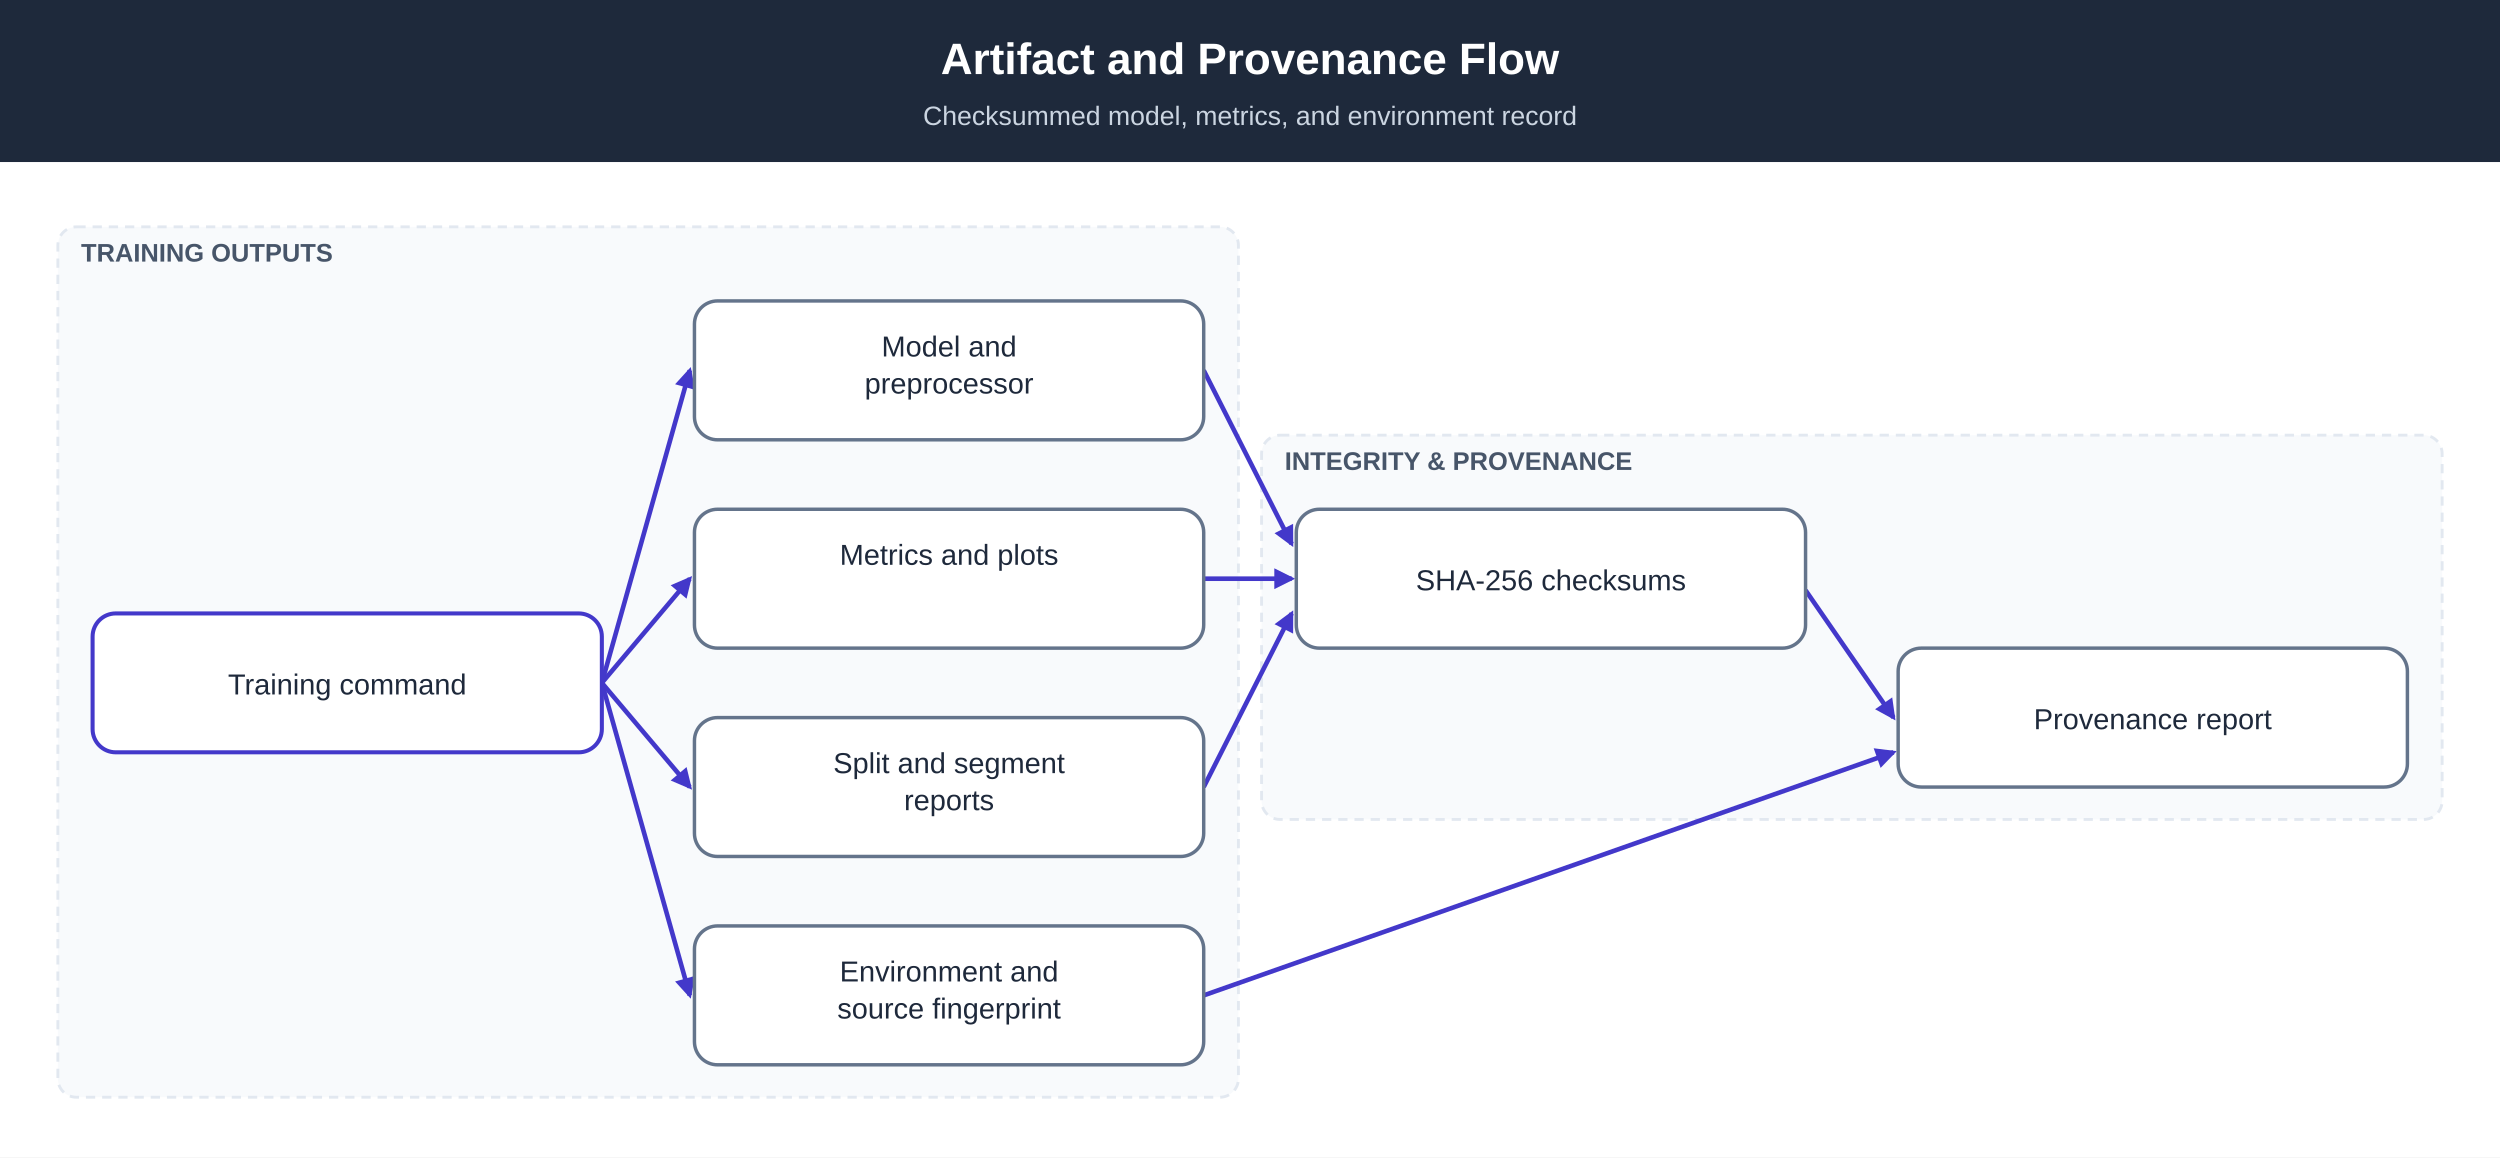
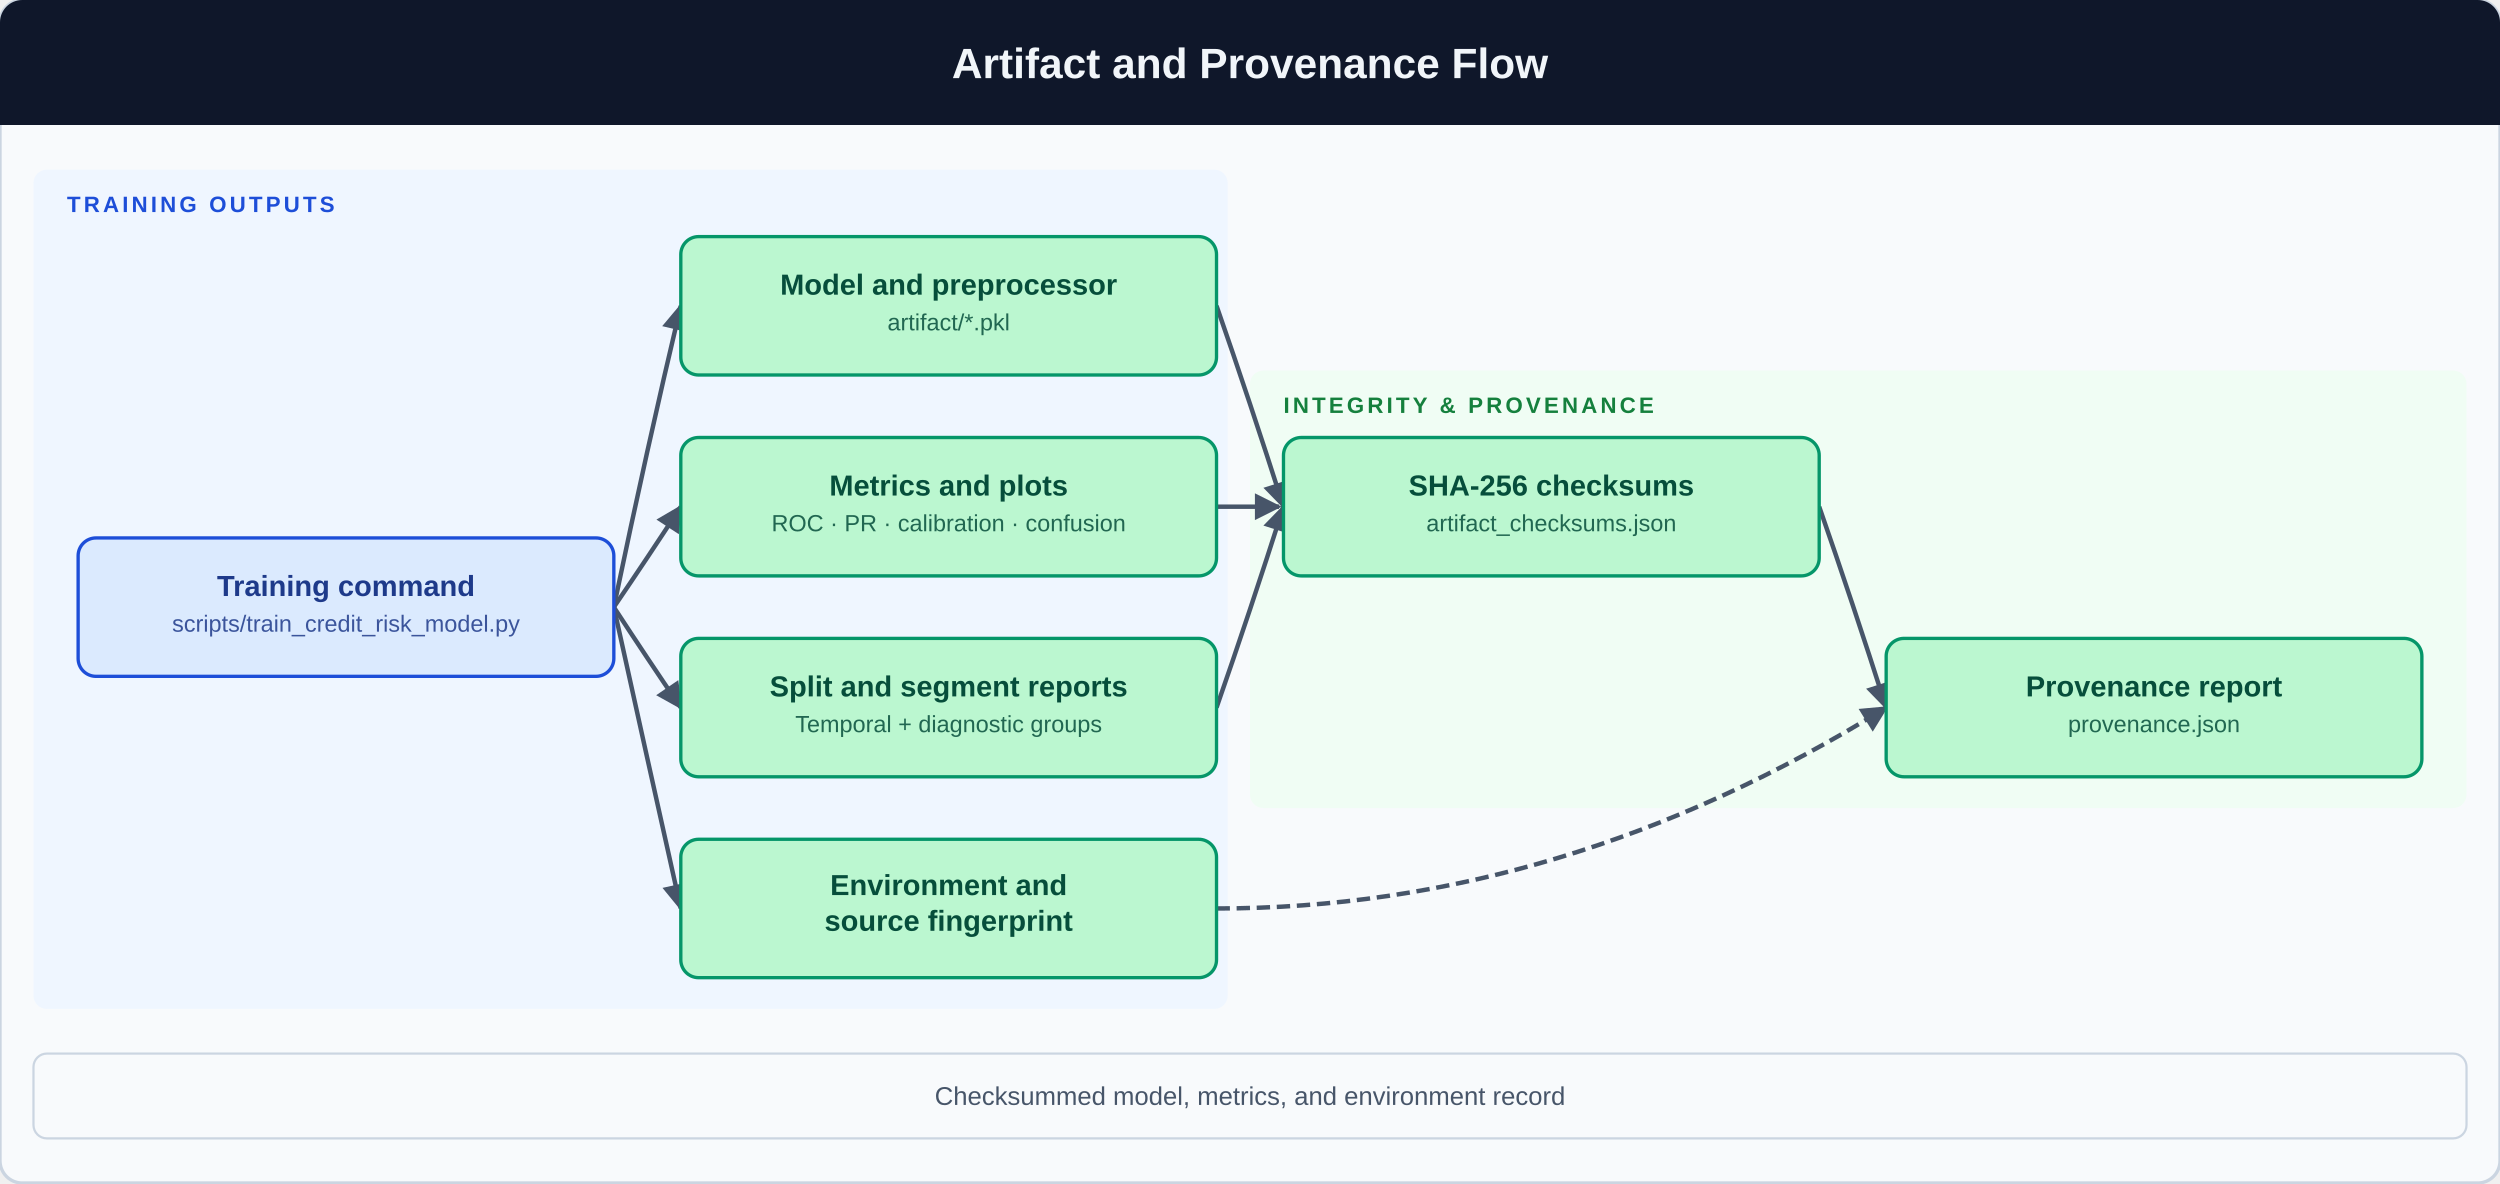
- <svg xmlns="http://www.w3.org/2000/svg" viewBox="0 0 1080 500" width="100%" role="img" aria-labelledby="svgTitle svgDesc">
+ <svg xmlns="http://www.w3.org/2000/svg" viewBox="0 0 1120 530" width="100%" role="img" aria-labelledby="svgTitle svgDesc">
  <defs>
-     <marker id="arrow" markerWidth="9" markerHeight="9" refX="7.5" refY="4.5" orient="auto" markerUnits="userSpaceOnUse">
-       <path d="M0,0 L9,4.5 L0,9 Z" fill="#4338ca" />
+     <marker id="ah" viewBox="0 0 10 10" refX="9" refY="5" markerWidth="6" markerHeight="6" orient="auto">
+       <polygon points="0,0 10,5 0,10" fill="#475569" />
    </marker>
  </defs>
  <style>
-     .bg { fill:#ffffff; }
-     .titleBand { fill:#1e293b; }
-     .titleText { font-family: Arial, Helvetica, sans-serif; font-size:19px; font-weight:bold; fill:#ffffff; text-anchor:middle; }
-     .subtitleText { font-family: Arial, Helvetica, sans-serif; font-size:11.5px; fill:#cbd5e1; text-anchor:middle; }
-     .zone { fill:#f8fafc; stroke:#e2e8f0; stroke-width:1.25; stroke-dasharray:4,3; }
-     .zoneLabel { font-family: Arial, Helvetica, sans-serif; font-size:11px; font-weight:bold; fill:#475569; }
-     .nodeProcess { fill:#ffffff; stroke:#4338ca; stroke-width:1.75; }
-     .nodeArtifact { fill:#ffffff; stroke:#64748b; stroke-width:1.5; }
-     .label { font-family: Arial, Helvetica, sans-serif; font-size:12.5px; fill:#1e293b; text-anchor:middle; }
-     .edge { stroke:#4338ca; stroke-width:2; fill:none; marker-end:url(#arrow); }
+     .lbl { font-family: 'Segoe UI','Helvetica Neue',Arial,sans-serif; }
+     .zoneLabel { font-size:10px; font-weight:700; letter-spacing:1.4px; }
+     .nodeTitle { font-size:13px; font-weight:600; text-anchor:middle; }
+     .nodeSub { font-size:10.5px; opacity:0.85; text-anchor:middle; }
+     .noteText { font-size:11.5px; fill:#475569; text-anchor:middle; }
  </style>
-   <rect class="bg" x="0" y="0" width="1080" height="500" />
-   <rect class="titleBand" x="0" y="0" width="1080" height="70" />
-   <text class="titleText" x="540" y="32">Artifact and Provenance Flow</text>
-   <text class="subtitleText" x="540" y="54">Checksummed model, metrics, and environment record</text>
-   <rect class="zone" x="25" y="98" width="510" height="376" rx="8" />
-   <text class="zoneLabel" x="35" y="113">TRAINING OUTPUTS</text>
-   <rect class="zone" x="545" y="188" width="510" height="166" rx="8" />
-   <text class="zoneLabel" x="555" y="203">INTEGRITY &amp; PROVENANCE</text>
-   <line class="edge" x1="260" y1="295" x2="298" y2="160" />
-   <line class="edge" x1="260" y1="295" x2="298" y2="250" />
-   <line class="edge" x1="260" y1="295" x2="298" y2="340" />
-   <line class="edge" x1="260" y1="295" x2="298" y2="430" />
-   <line class="edge" x1="520" y1="160" x2="558" y2="235" />
-   <line class="edge" x1="520" y1="250" x2="558" y2="250" />
-   <line class="edge" x1="520" y1="340" x2="558" y2="265" />
-   <line class="edge" x1="780" y1="255" x2="818" y2="310" />
-   <line class="edge" x1="520" y1="430" x2="818" y2="325" />
-   <rect class="nodeProcess" x="40" y="265" width="220" height="60" rx="10" />
-   <text class="label" x="150" y="300">Training command</text>
-   <rect class="nodeArtifact" x="300" y="130" width="220" height="60" rx="10" />
-   <text class="label" x="410" y="154">Model and</text>
-   <text class="label" x="410" y="170">preprocessor</text>
-   <rect class="nodeArtifact" x="300" y="220" width="220" height="60" rx="10" />
-   <text class="label" x="410" y="244">Metrics and plots</text>
-   <rect class="nodeArtifact" x="300" y="310" width="220" height="60" rx="10" />
-   <text class="label" x="410" y="334">Split and segment</text>
-   <text class="label" x="410" y="350">reports</text>
-   <rect class="nodeArtifact" x="300" y="400" width="220" height="60" rx="10" />
-   <text class="label" x="410" y="424">Environment and</text>
-   <text class="label" x="410" y="440">source fingerprint</text>
-   <rect class="nodeArtifact" x="560" y="220" width="220" height="60" rx="10" />
-   <text class="label" x="670" y="255">SHA-256 checksums</text>
-   <rect class="nodeArtifact" x="820" y="280" width="220" height="60" rx="10" />
-   <text class="label" x="930" y="315">Provenance report</text>
+   <rect x="0" y="0" width="1120" height="530" rx="10" fill="#F8FAFC" stroke="#CBD5E1" stroke-width="1.5" />
+   <rect x="0" y="0" width="1120" height="56" rx="10" fill="#0F172A" />
+   <rect x="0" y="44" width="1120" height="12" fill="#0F172A" />
+   <text class="lbl" x="560" y="35" text-anchor="middle" font-size="19" font-weight="700" fill="#F1F5F9">Artifact and Provenance Flow</text>
+   <rect x="15" y="76" width="535" height="376" rx="6" fill="#EFF6FF" />
+   <text class="lbl zoneLabel" x="30" y="95" fill="#1D4ED8">TRAINING OUTPUTS</text>
+   <rect x="560" y="166" width="545" height="196" rx="6" fill="#F0FDF4" />
+   <text class="lbl zoneLabel" x="575" y="185" fill="#15803D">INTEGRITY &amp; PROVENANCE</text>
+   <path d="M275,272 Q290,200 305,137" stroke="#475569" stroke-width="2" fill="none" marker-end="url(#ah)" />
+   <path d="M275,272 Q290,250 305,227" stroke="#475569" stroke-width="2" fill="none" marker-end="url(#ah)" />
+   <path d="M275,272 Q290,295 305,317" stroke="#475569" stroke-width="2" fill="none" marker-end="url(#ah)" />
+   <path d="M275,272 Q290,340 305,407" stroke="#475569" stroke-width="2" fill="none" marker-end="url(#ah)" />
+   <path d="M545,137 Q560,180 575,227" stroke="#475569" stroke-width="2" fill="none" marker-end="url(#ah)" />
+   <line x1="545" y1="227" x2="573" y2="227" stroke="#475569" stroke-width="2" marker-end="url(#ah)" />
+   <path d="M545,317 Q560,274 575,227" stroke="#475569" stroke-width="2" fill="none" marker-end="url(#ah)" />
+   <path d="M815,227 Q830,270 845,317" stroke="#475569" stroke-width="2" fill="none" marker-end="url(#ah)" />
+   <path d="M545,407 Q700,407 845,317" stroke="#475569" stroke-width="2" fill="none" stroke-dasharray="6,3" marker-end="url(#ah)" />
+   <rect x="35" y="241" width="240" height="62" rx="8" fill="#DBEAFE" stroke="#1D4ED8" stroke-width="1.5" />
+   <text class="lbl nodeTitle" x="155" y="267" fill="#1E3A8A">Training command</text>
+   <text class="lbl nodeSub" x="155" y="283" fill="#1E3A8A">scripts/train_credit_risk_model.py</text>
+   <rect x="305" y="106" width="240" height="62" rx="8" fill="#BBF7D0" stroke="#059669" stroke-width="1.5" />
+   <text class="lbl nodeTitle" x="425" y="132" fill="#064E3B">Model and preprocessor</text>
+   <text class="lbl nodeSub" x="425" y="148" fill="#064E3B">artifact/*.pkl</text>
+   <rect x="305" y="196" width="240" height="62" rx="8" fill="#BBF7D0" stroke="#059669" stroke-width="1.5" />
+   <text class="lbl nodeTitle" x="425" y="222" fill="#064E3B">Metrics and plots</text>
+   <text class="lbl nodeSub" x="425" y="238" fill="#064E3B">ROC · PR · calibration · confusion</text>
+   <rect x="305" y="286" width="240" height="62" rx="8" fill="#BBF7D0" stroke="#059669" stroke-width="1.5" />
+   <text class="lbl nodeTitle" x="425" y="312" fill="#064E3B">Split and segment reports</text>
+   <text class="lbl nodeSub" x="425" y="328" fill="#064E3B">Temporal + diagnostic groups</text>
+   <rect x="305" y="376" width="240" height="62" rx="8" fill="#BBF7D0" stroke="#059669" stroke-width="1.5" />
+   <text class="lbl nodeTitle" x="425" y="401" fill="#064E3B">Environment and</text>
+   <text class="lbl nodeTitle" x="425" y="417" fill="#064E3B">source fingerprint</text>
+   <rect x="575" y="196" width="240" height="62" rx="8" fill="#BBF7D0" stroke="#059669" stroke-width="1.5" />
+   <text class="lbl nodeTitle" x="695" y="222" fill="#064E3B">SHA-256 checksums</text>
+   <text class="lbl nodeSub" x="695" y="238" fill="#064E3B">artifact_checksums.json</text>
+   <rect x="845" y="286" width="240" height="62" rx="8" fill="#BBF7D0" stroke="#059669" stroke-width="1.5" />
+   <text class="lbl nodeTitle" x="965" y="312" fill="#064E3B">Provenance report</text>
+   <text class="lbl nodeSub" x="965" y="328" fill="#064E3B">provenance.json</text>
+   <rect x="15" y="472" width="1090" height="38" rx="6" fill="#F8FAFC" stroke="#CBD5E1" stroke-width="1" />
+   <text class="lbl noteText" x="560" y="495">Checksummed model, metrics, and environment record</text>
</svg>
